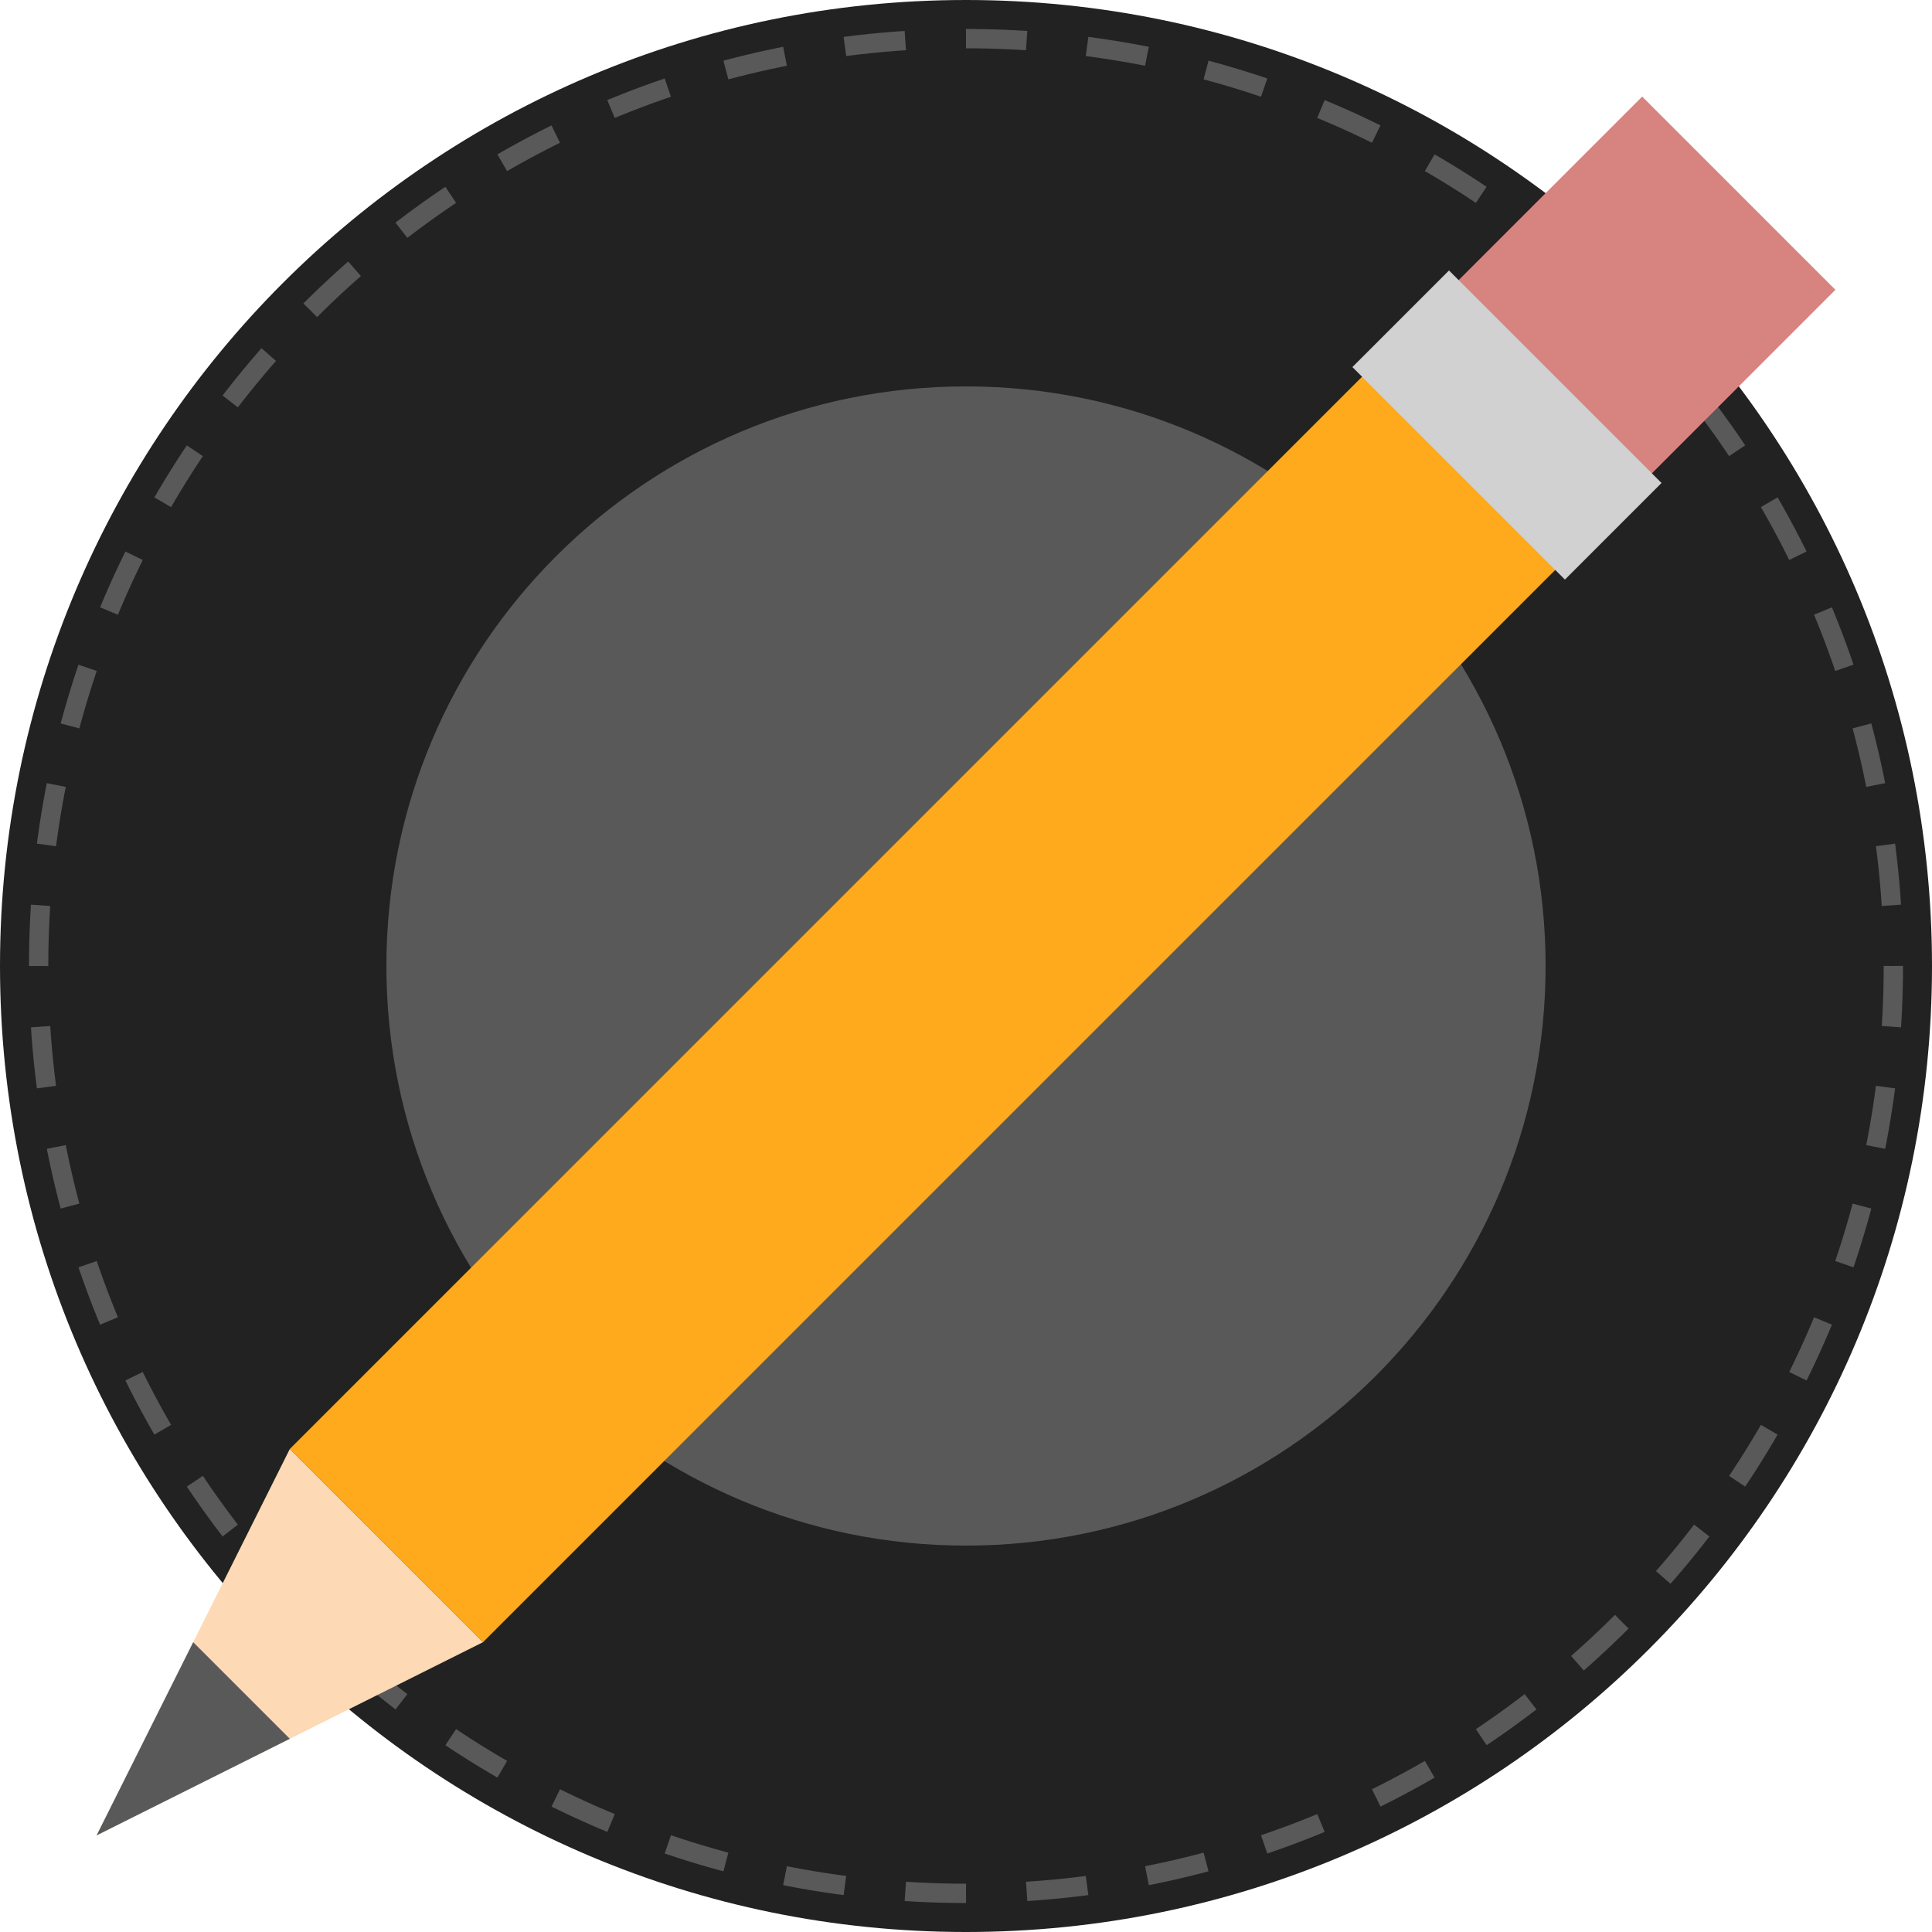
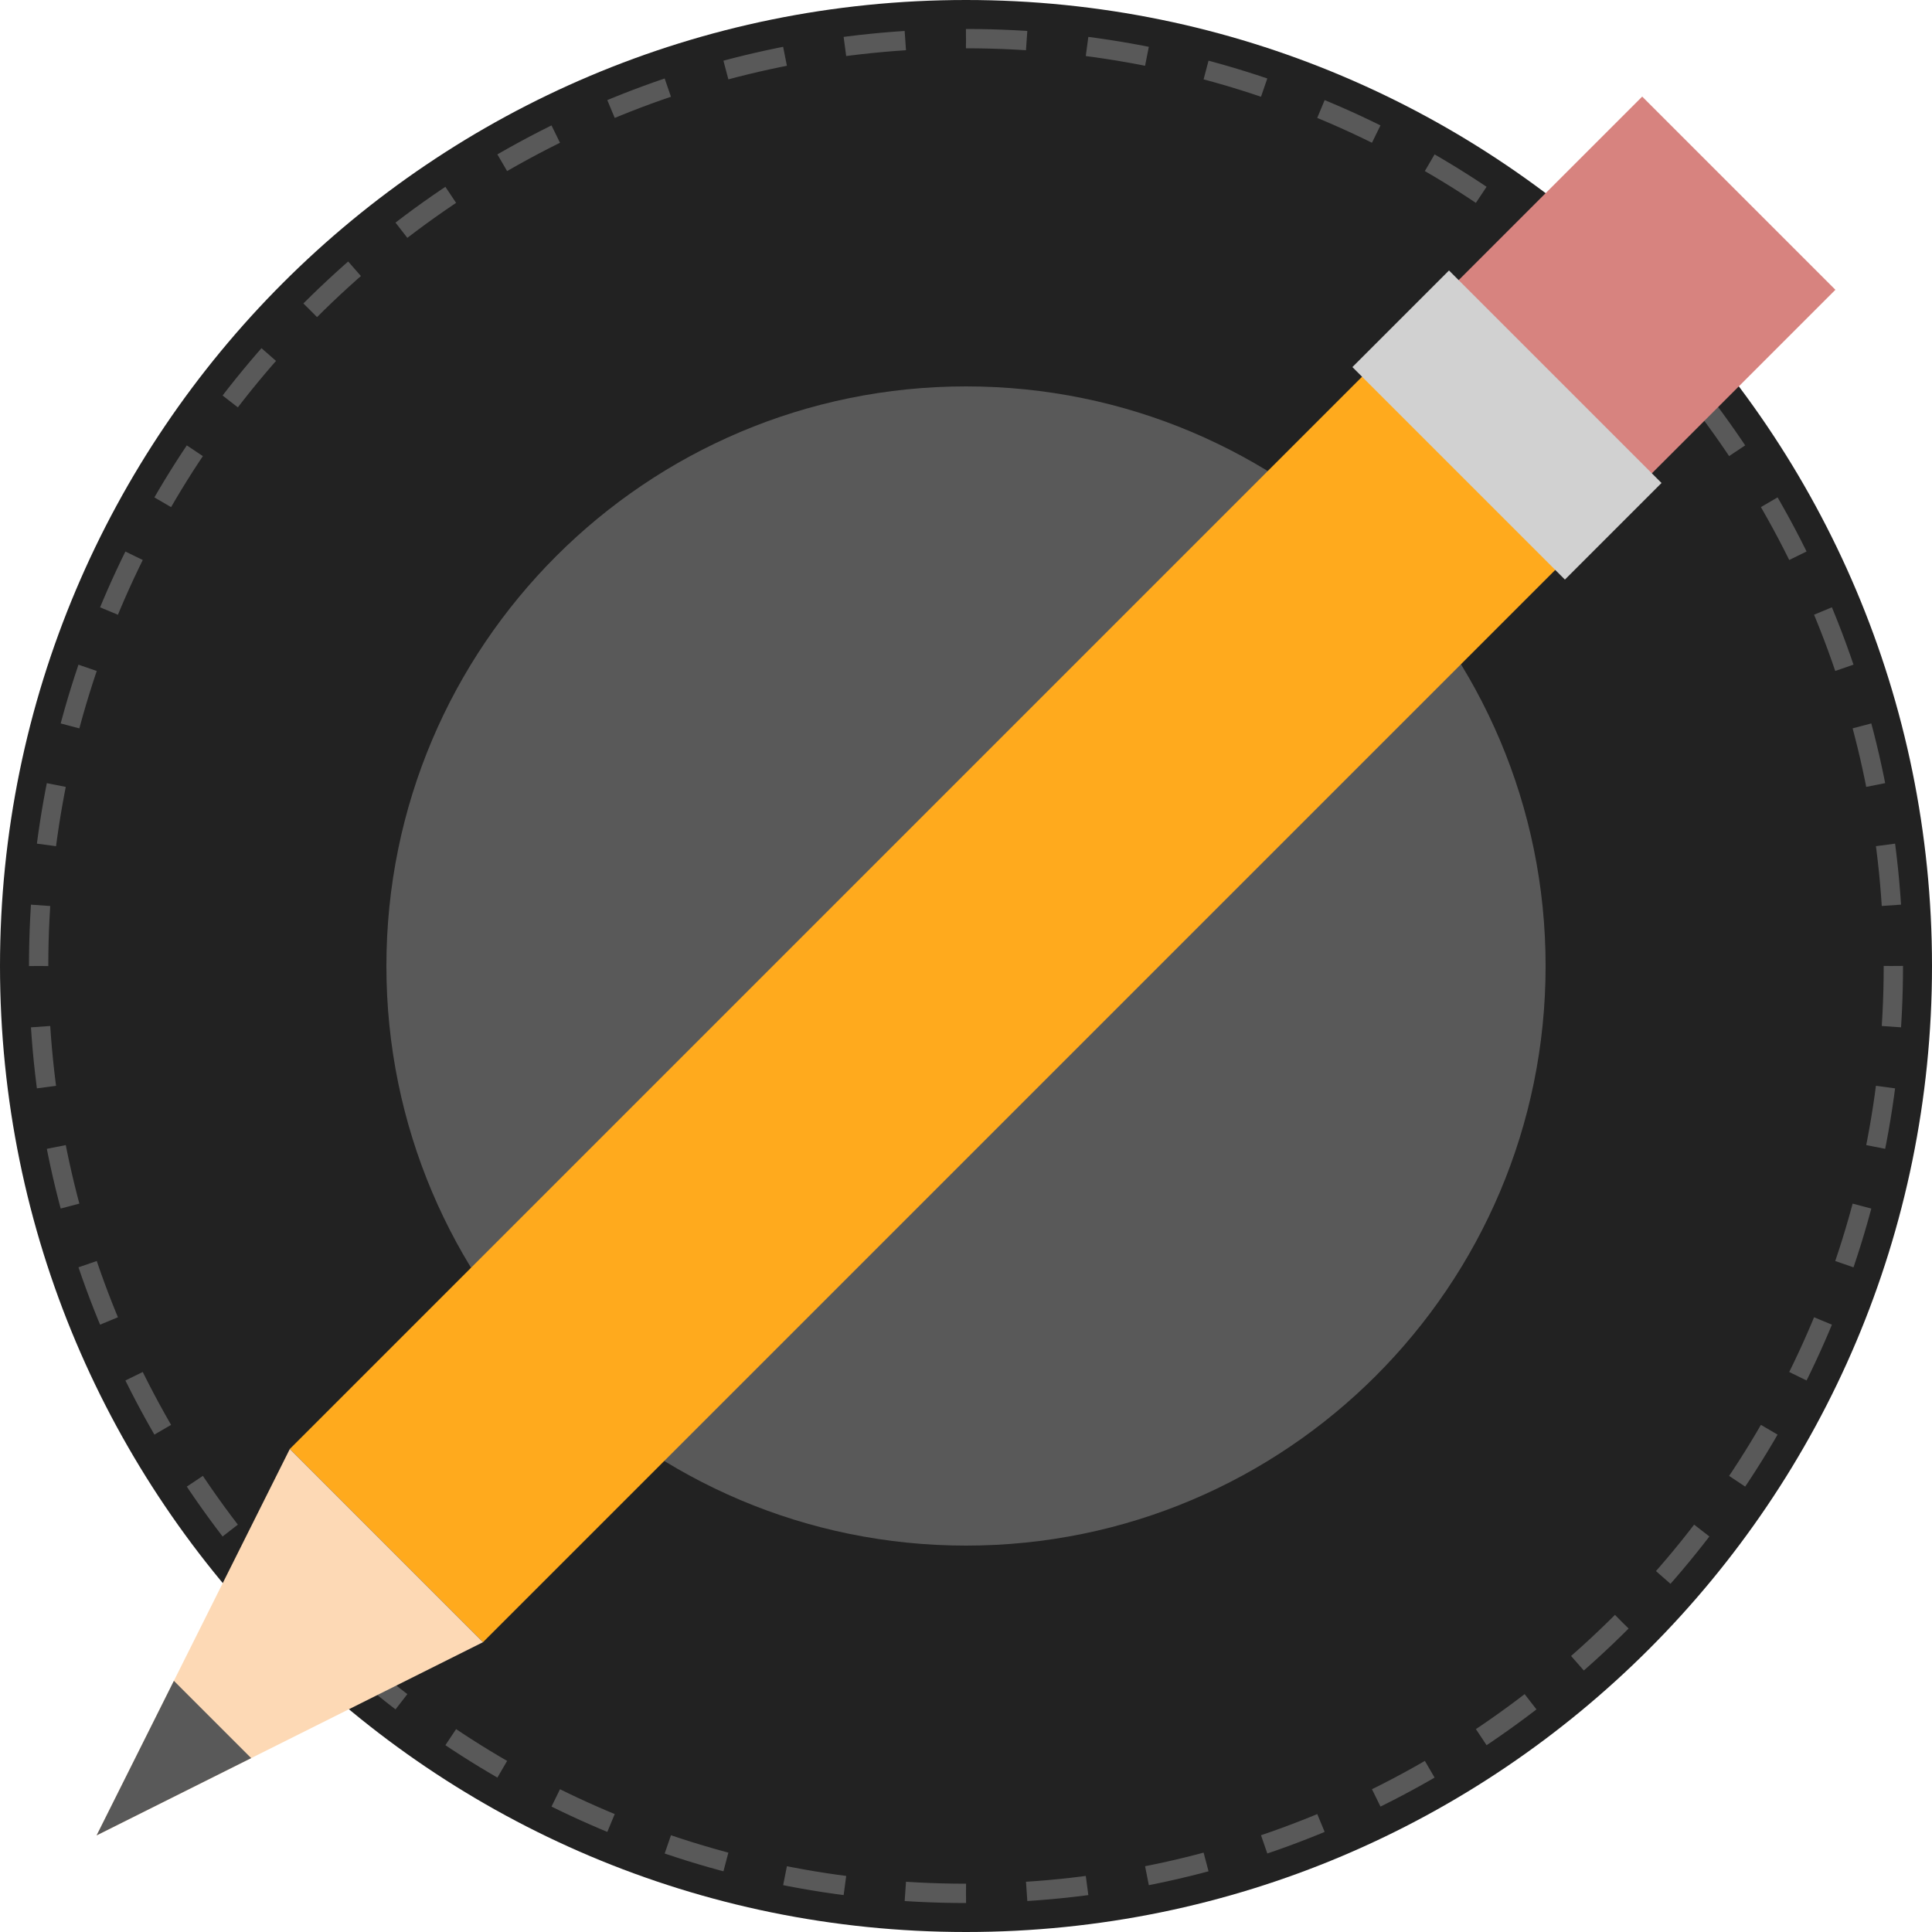
<svg xmlns="http://www.w3.org/2000/svg" viewBox="0 0 100 100" version="1.1">
  <circle cx="50" cy="50" r="50" fill="#222222" />
  <circle cx="50" cy="50" r="30" fill="#595959" />
  <circle cx="50" cy="50" r="48" stroke="#595959" stroke-dasharray="3.142 3.142" fill="none" />
  <polyline points="15,75 75,15 85,25 25,85" fill="#ffaa1d" />
  <polyline points="75,15 85,05 95,15 85,25" fill="#d7837f" />
  <polyline points="15,75 25,85  5,95" fill="#fdd9b5" />
  <polyline points="70,19 75,14 86,25 81,30" fill="#d1d1d1" />
-   <polyline points="10,85 15,90  5,95" fill="#595959" />
+   <polyline points=" 9,87 13,91  5,95" fill="#595959" />
</svg>
